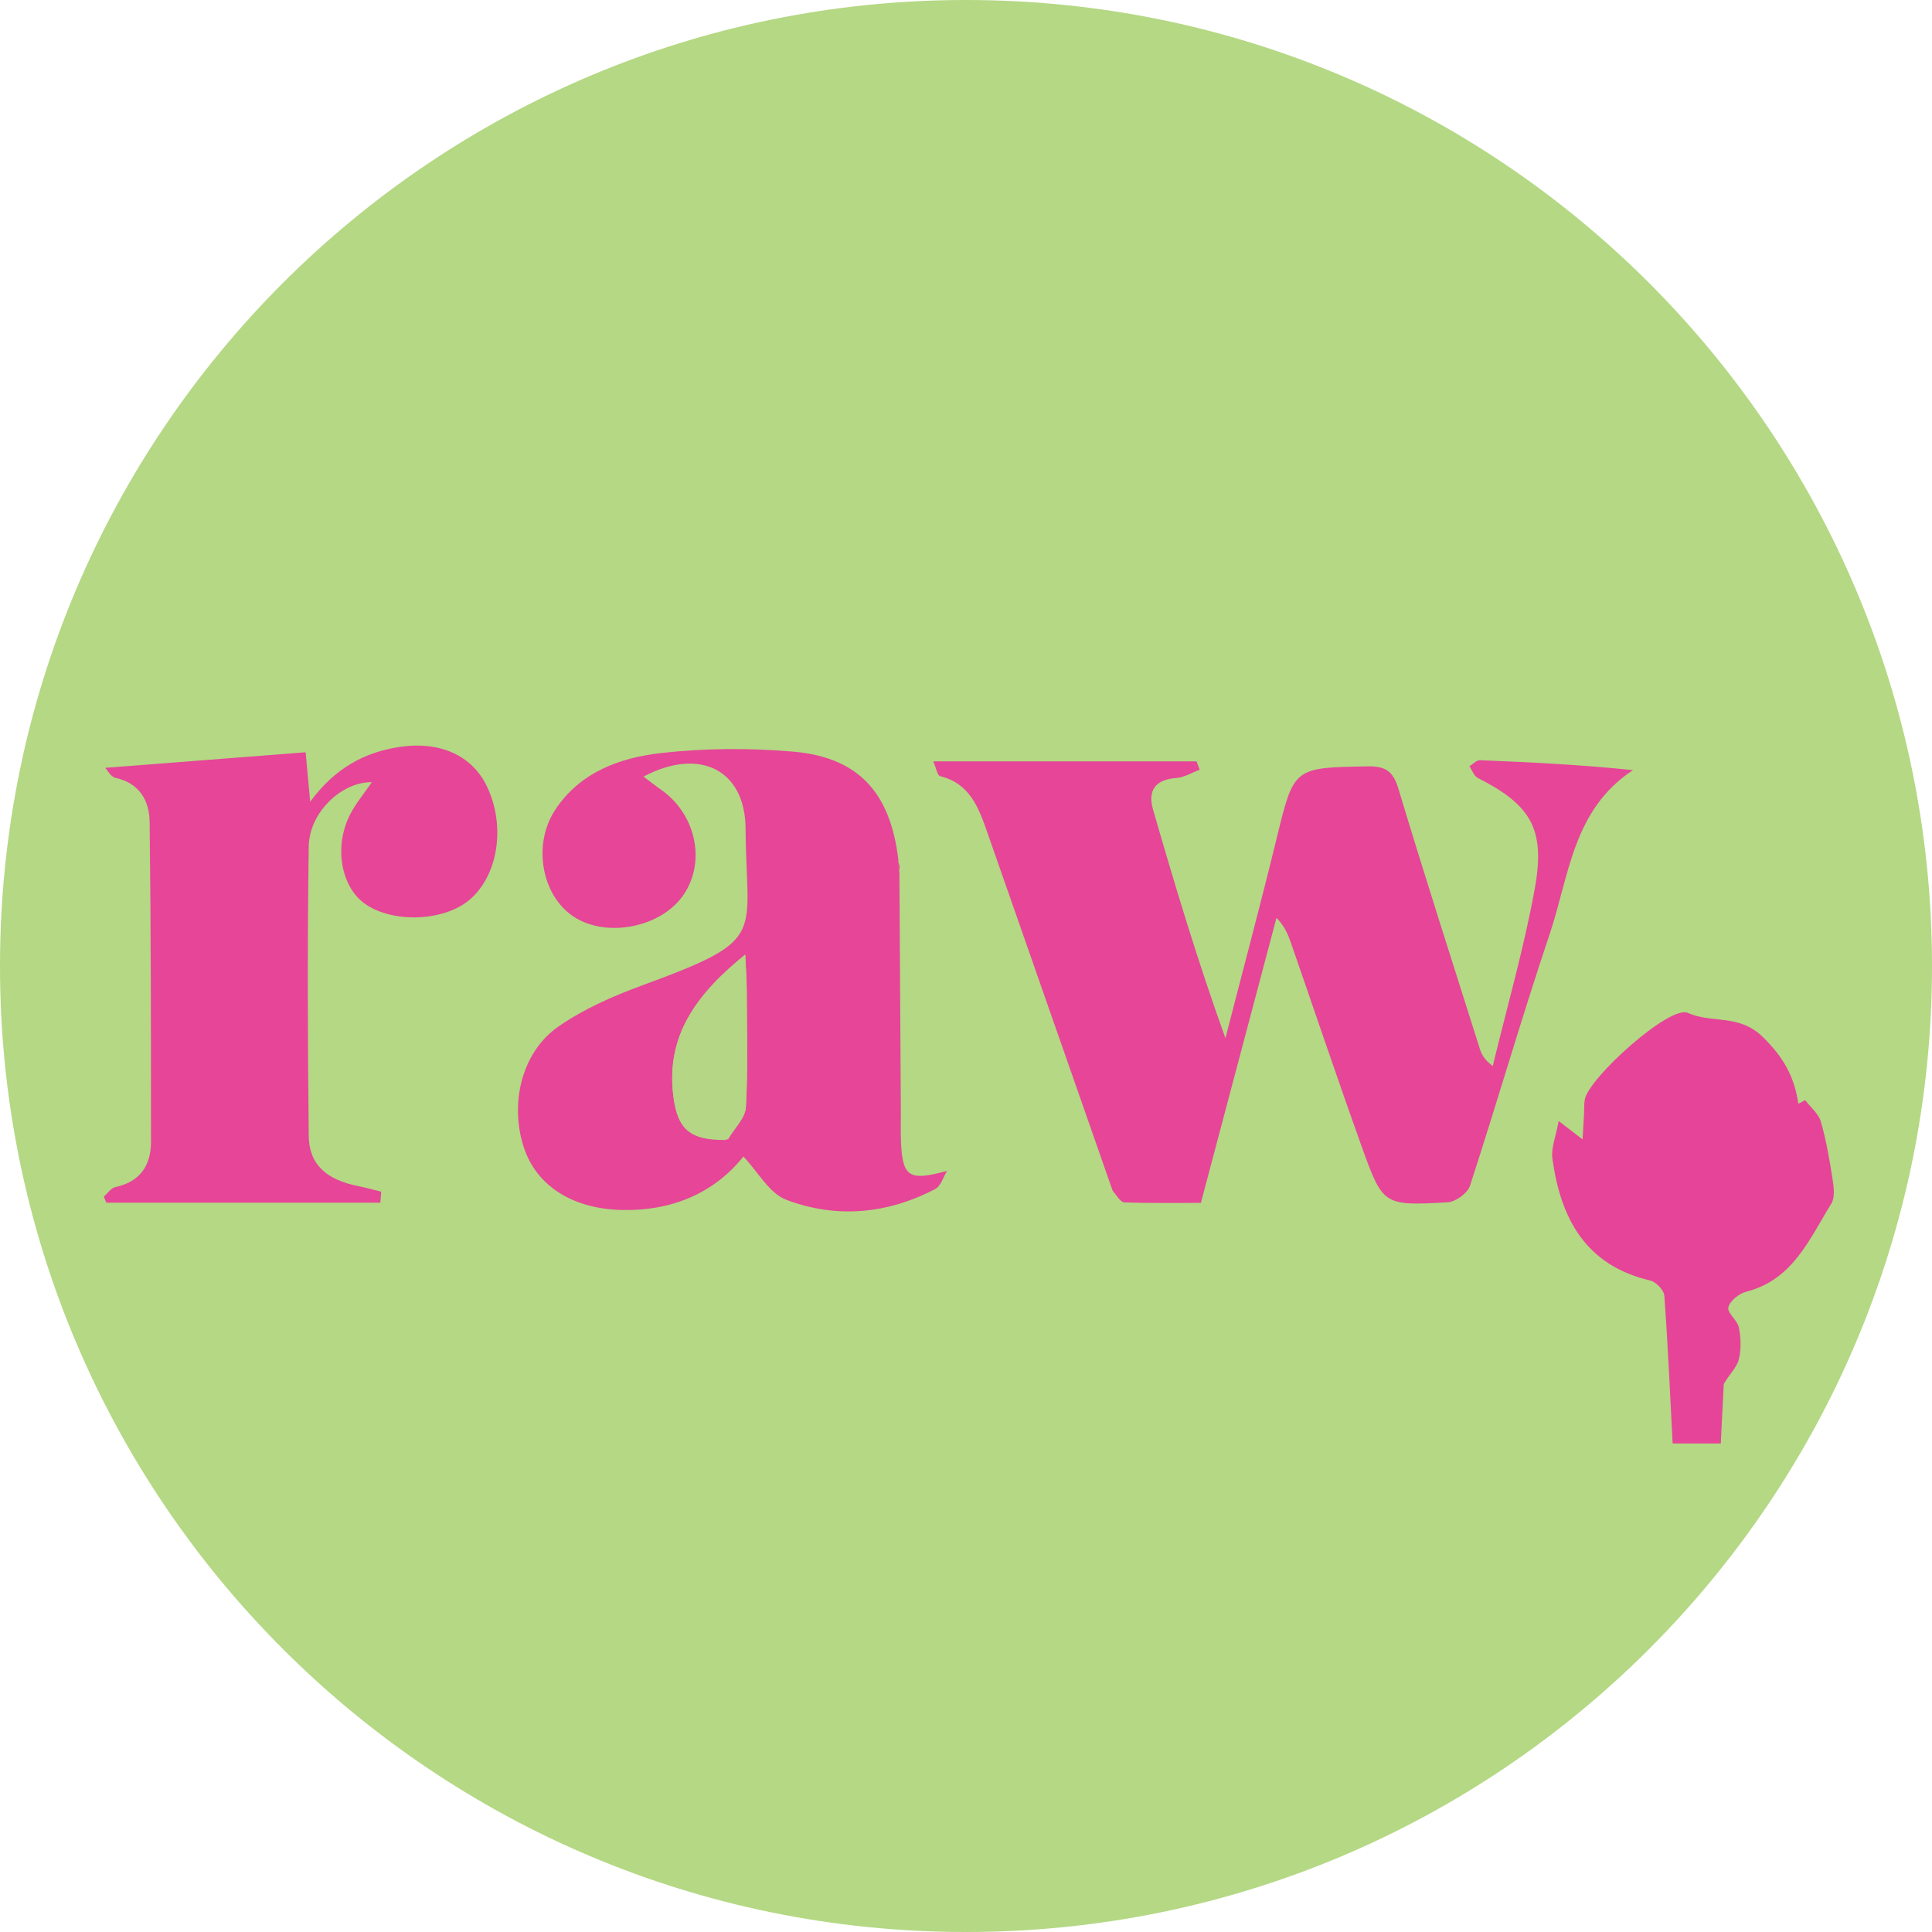
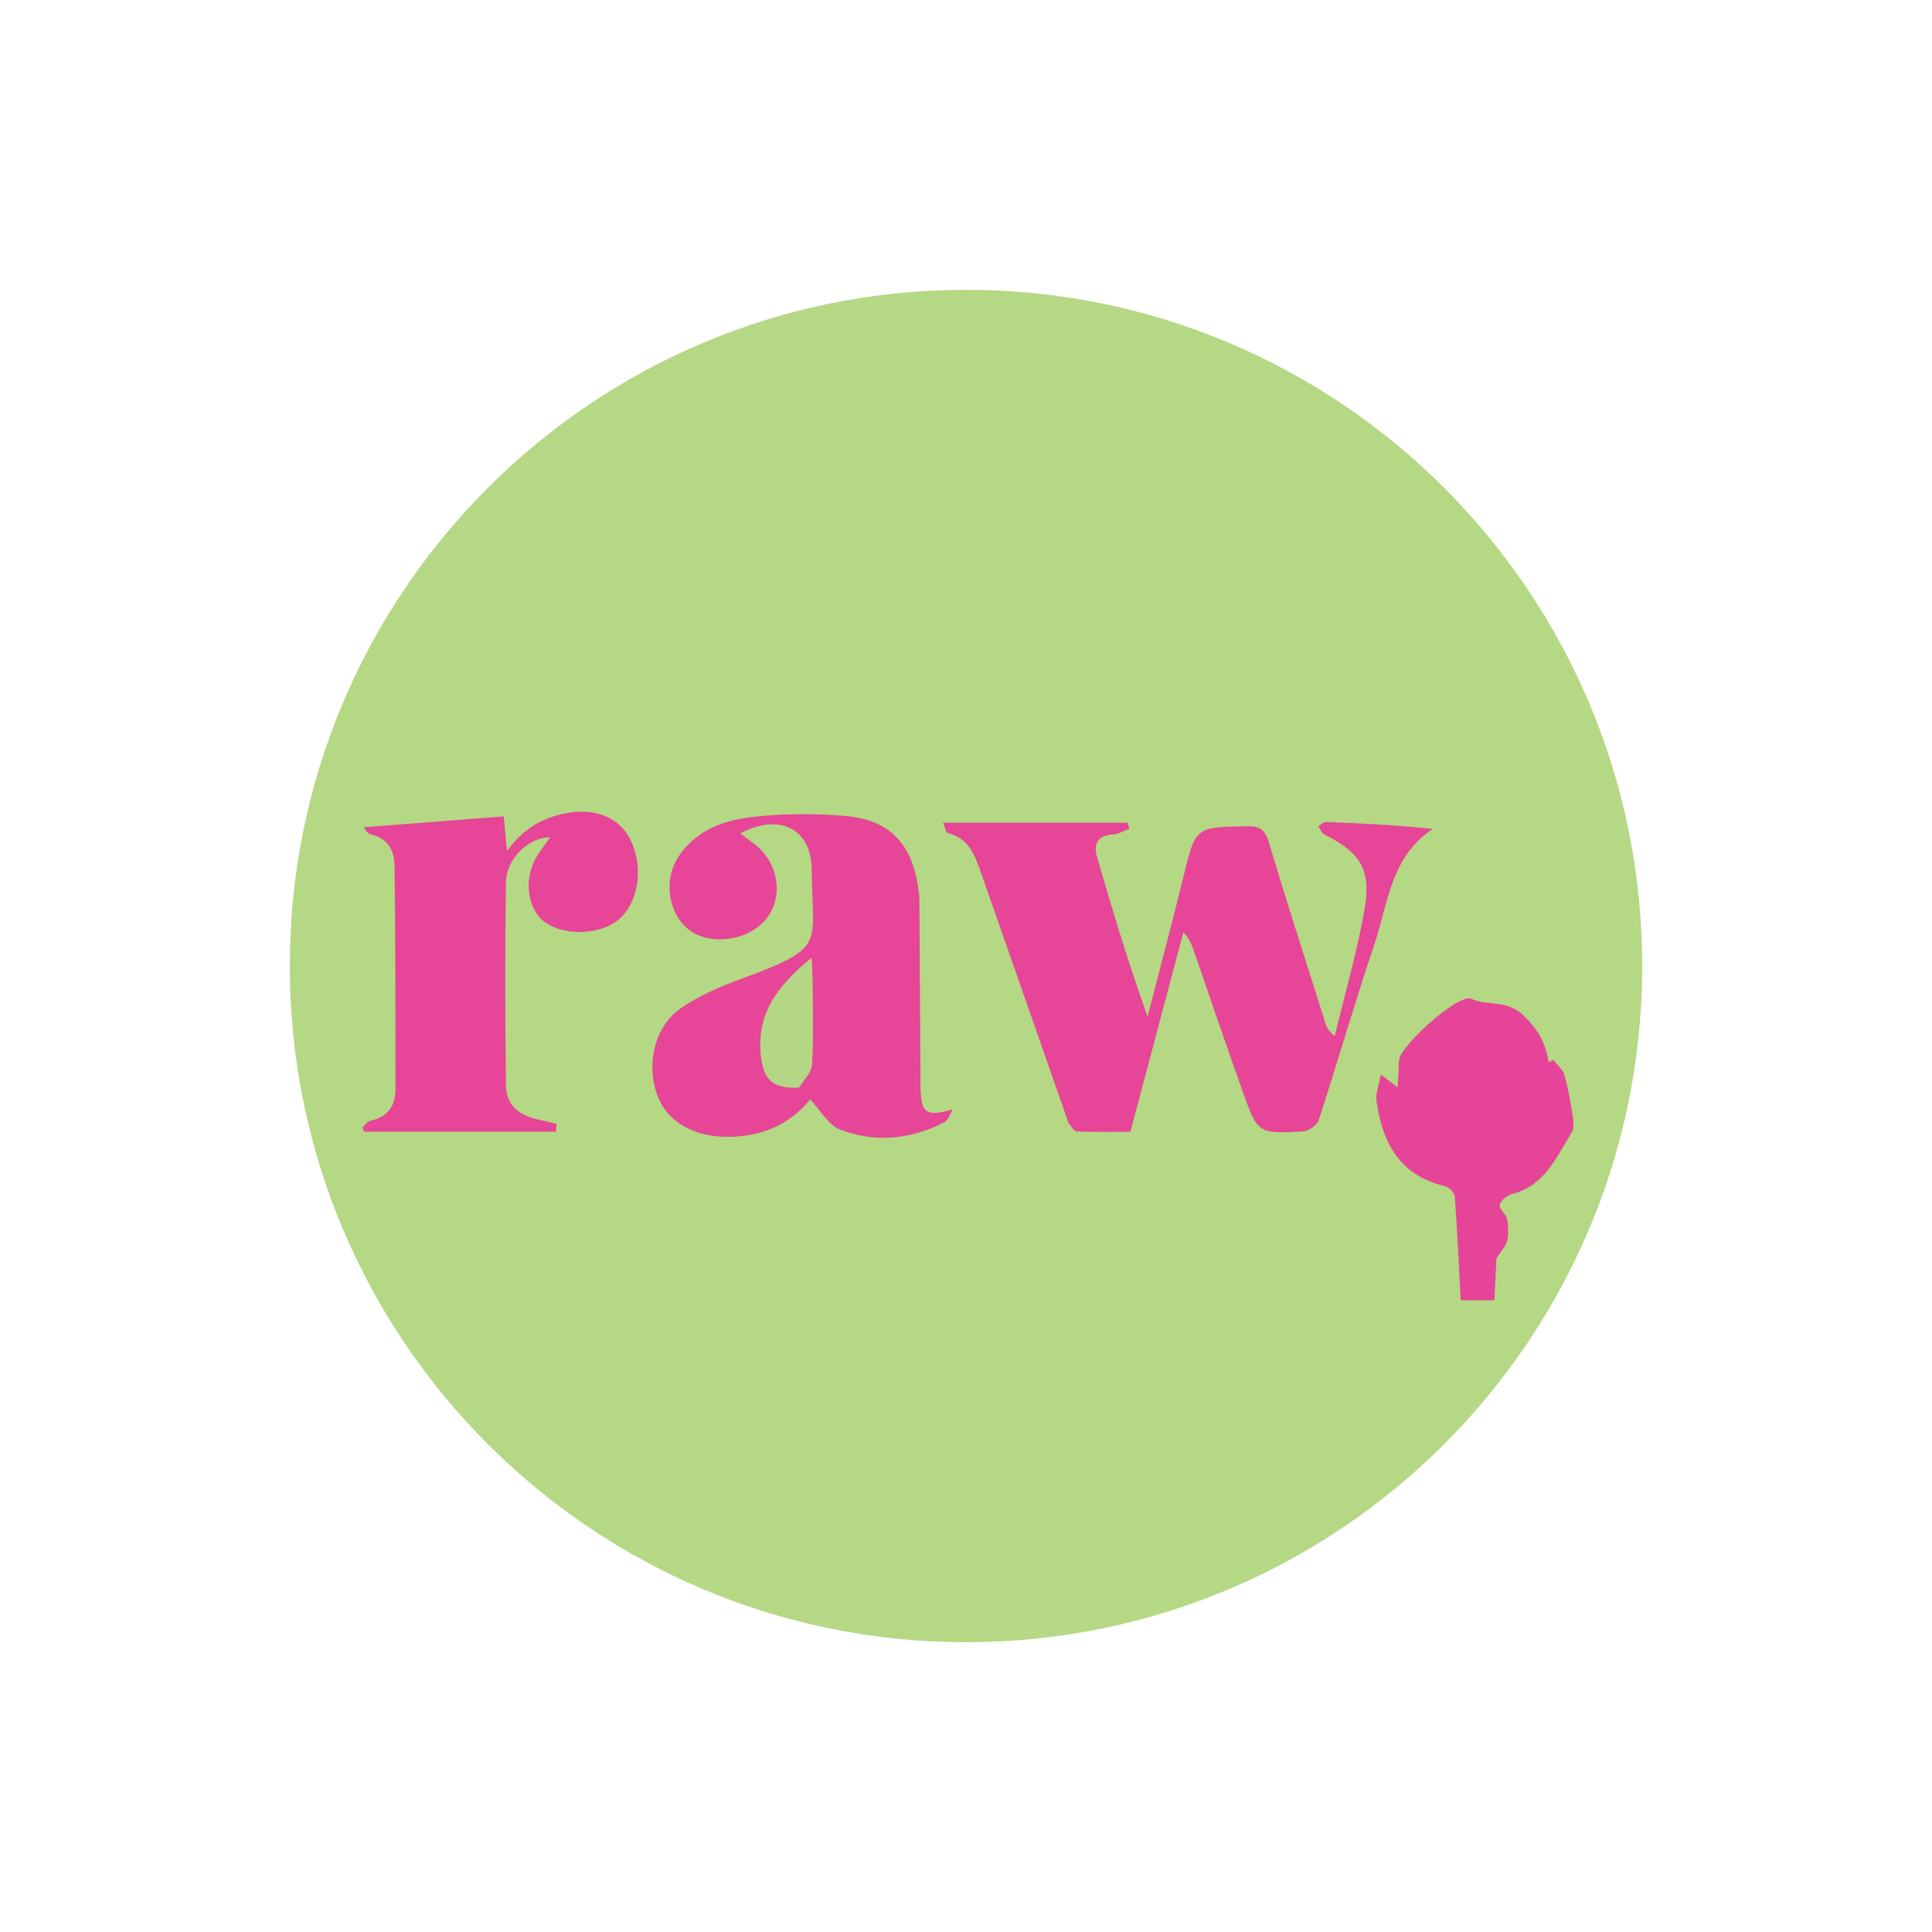
- <svg xmlns="http://www.w3.org/2000/svg" version="1.1" id="Layer_1" x="0px" y="0px" width="100%" viewBox="0 0 350 350" enable-background="new 0 0 350 350" xml:space="preserve">
-   <circle cx="175" cy="175" r="175" fill="#B4D884" />
-   <path fill="none" opacity="1" stroke="none" d=" M203.469,351   C203.614,350.337 204.159,349.179 204.851,349.084   C218.374,347.214 231.272,343.285 243.855,338.037   C267.497,328.177 287.905,313.702 305.351,295.085   C317.284,282.349 326.854,267.789 334.585,252.244   C339.284,242.796 342.439,232.52 345.647,222.414   C347.443,216.756 347.897,210.676 349.049,204.805   C349.223,203.919 349.903,203.133 350.675,202.65   C351,252.26 351,301.521 351,351   C301.979,351 252.958,351 203.469,351  z" />
-   <path fill="none" opacity="1" stroke="none" d=" M351,148.531   C350.337,148.384 349.176,147.834 349.084,147.143   C347.287,133.587 343.258,120.696 338.018,108.105   C327.865,83.706 312.93,62.568 293.309,45.08   C277.961,31.4 260.827,20.021 241.241,13.045   C231.046,9.413 220.628,6.397 210.271,3.233   C207.696,2.447 204.967,2.167 202.655,1.327   C252.26,1 301.521,1 351,1   C351,50.021 351,99.042 351,148.531  z" />
-   <path fill="none" opacity="1" stroke="none" d=" M1,203.469   C1.663,203.618 2.832,204.176 2.914,204.863   C4.501,218.167 8.5,230.789 13.579,243.104   C23.798,267.88 38.979,289.27 58.829,307.143   C69.878,317.091 82.185,325.521 95.587,332.17   C107.863,338.26 120.279,343.884 133.997,346.14   C139.317,347.015 144.468,348.915 149.348,350.674   C99.74,351 50.479,351 1,351   C1,301.979 1,252.958 1,203.469  z" />
-   <path fill="none" opacity="1" stroke="none" d=" M148.531,1   C148.381,1.663 147.823,2.829 147.133,2.915   C133.663,4.579 120.937,8.707 108.429,13.853   C83.893,23.949 62.864,39.041 45.12,58.565   C34.992,69.71 26.774,82.329 19.656,95.677   C11.809,110.395 7.332,126.241 3.096,142.203   C2.446,144.654 2.127,147.193 1.328,149.345   C1,99.74 1,50.479 1,1   C50.021,1 99.042,1 148.531,1  z" />
-   <path fill="none" opacity="1" stroke="none" d=" M153.75,1   C153.6,1.159 153.2,1.319 152.9,1.239   C153,1 153.5,1 153.75,1  z" />
-   <path fill="none" opacity="1" stroke="none" d=" M1,153.25   C1.147,153.243 1.295,153.486 1.221,153.865   C1,154 1,153.5 1,153.25  z" />
-   <path fill="#E64598" opacity="1" stroke="none" d=" M201.551,215.663   C193.884,193.777 186.366,172.277 178.853,150.775   C177.292,146.31 175.695,141.929 170.308,140.604   C169.793,140.478 169.588,139.091 169.081,137.927   C185.321,137.927 201.044,137.927 216.766,137.927   C216.955,138.432 217.143,138.937 217.332,139.442   C215.912,139.967 214.518,140.85 213.069,140.949   C209.269,141.208 207.901,143.248 208.871,146.614   C212.863,160.469 217.023,174.276 221.996,188.082   C225.096,176.036 228.317,164.019 231.262,151.935   C234.411,139.02 234.299,139.082 247.654,138.832   C250.794,138.773 252.326,139.544 253.303,142.789   C258.046,158.547 263.094,174.213 268.053,189.906   C268.387,190.964 268.87,191.976 270.428,193.127   C273.026,182.344 276.125,171.651 278.079,160.753   C279.994,150.067 277.204,145.739 267.708,140.929   C267.023,140.582 266.693,139.536 266.197,138.815   C266.836,138.434 267.488,137.7 268.11,137.724   C277.275,138.082 286.436,138.541 295.829,139.517   C284.918,146.677 284.266,158.715 280.754,169.163   C275.669,184.291 271.246,199.64 266.3,214.817   C265.865,216.151 263.702,217.723 262.263,217.804   C250.645,218.462 250.522,218.403 246.676,207.679   C242.298,195.472 238.16,183.179 233.908,170.927   C233.373,169.385 232.785,167.862 231.25,166.26   C226.735,183.283 222.22,200.306 217.55,217.912   C212.911,217.912 208.293,217.988 203.684,217.829   C203.004,217.805 202.362,216.67 201.551,215.663  z" />
-   <path fill="#E64598" opacity="1" stroke="none" d=" M162.932,157.976   C163.021,172.466 163.11,186.955 163.198,201.445   C163.209,203.277 163.145,205.113 163.225,206.942   C163.503,213.243 164.723,214 171.565,212.118   C170.871,213.236 170.446,214.868 169.443,215.393   C160.756,219.937 151.502,220.798 142.432,217.346   C139.356,216.175 137.314,212.289 134.674,209.511   C129.399,216.116 121.655,219.521 112.207,219.183   C103.631,218.877 97.232,214.794 94.948,208.001   C92.256,199.992 94.48,190.597 101.193,185.945   C105.764,182.778 111.062,180.449 116.318,178.519   C139.263,170.093 135.196,169.881 135.073,150.137   C135.007,139.39 126.686,135.329 116.575,140.689   C117.719,141.546 118.712,142.333 119.748,143.057   C126.02,147.439 127.904,155.951 123.92,161.972   C119.914,168.025 109.826,170.041 103.821,165.989   C98.096,162.127 96.465,152.979 100.563,146.737   C105.062,139.884 112.279,137.273 119.752,136.423   C127.608,135.53 135.679,135.497 143.568,136.155   C155.394,137.142 161.319,143.46 162.75,155.817   C162.698,156.921 162.815,157.448 162.932,157.976  M131.907,206.392   C133.031,204.45 135.013,202.555 135.124,200.557   C135.521,193.441 135.298,186.29 135.271,179.153   C135.264,177.305 135.115,175.459 135.001,172.938   C126.201,180.078 120.558,187.615 122.002,198.679   C122.773,204.592 124.994,206.609 131.907,206.392  z" />
-   <path fill="#E64598" opacity="1" stroke="none" d=" M50.999,217.881   C40.089,217.881 29.678,217.881 19.267,217.881   C19.113,217.516 18.958,217.15 18.804,216.784   C19.502,216.184 20.122,215.212 20.912,215.045   C25.437,214.084 27.357,211.089 27.357,206.799   C27.356,187.504 27.347,168.208 27.108,148.915   C27.061,145.076 25.302,141.877 20.915,140.915   C20.069,140.729 19.45,139.508 19.056,139.103   C31.328,138.15 43.215,137.227 55.369,136.283   C55.627,139.101 55.86,141.638 56.19,145.242   C60.701,139.151 66.015,136.245 72.556,135.29   C79.559,134.267 85.457,136.773 88.174,142.384   C91.668,149.597 90.263,158.681 84.974,163.077   C80.345,166.925 71.187,167.264 66.173,163.773   C61.737,160.685 60.433,153.27 63.48,147.449   C64.545,145.414 66.057,143.613 67.365,141.705   C61.962,141.597 56.02,147.124 55.93,153.361   C55.679,170.835 55.735,188.317 55.931,205.793   C55.989,210.971 59.153,213.73 64.889,214.873   C66.292,215.152 67.671,215.544 69.061,215.884   C69.008,216.55 68.955,217.215 68.902,217.88   C63.101,217.88 57.299,217.88 50.999,217.881  z" />
-   <path fill="#E64498" opacity="1" stroke="none" d=" M312.279,250.73   C312.077,254.458 311.919,257.762 311.74,261.501   C308.461,261.501 305.433,261.501 303.016,261.501   C302.532,252.252 302.151,243.466 301.504,234.7   C301.43,233.705 299.996,232.222 298.956,231.978   C287.212,229.231 282.712,220.706 281.231,209.879   C280.968,207.954 281.866,205.87 282.368,203.082   C284.263,204.54 285.32,205.354 286.698,206.414   C286.804,204.58 286.891,203.134 286.97,201.687   C287.015,200.855 286.958,200.007 287.1,199.193   C287.784,195.282 302.513,182.02 305.754,183.493   C310.081,185.458 314.991,183.619 319.306,187.818   C323.126,191.537 325.079,195.087 325.787,199.952   C326.199,199.736 326.612,199.52 327.024,199.303   C328.001,200.594 329.444,201.75 329.864,203.201   C330.849,206.606 331.443,210.137 331.99,213.648   C332.215,215.092 332.447,216.951 331.762,218.053   C327.789,224.449 324.813,231.862 316.324,234.011   C315.032,234.338 313.367,235.69 313.109,236.844   C312.881,237.86 314.768,239.189 315.023,240.514   C315.385,242.393 315.457,244.486 314.988,246.318   C314.615,247.778 313.248,248.985 312.279,250.73  z" />
-   <path fill="#E83599" opacity="1" stroke="none" d=" M162.971,157.654   C162.815,157.448 162.698,156.921 162.726,156.221   C162.918,156.477 162.964,156.905 162.971,157.654  z" />
-   <path fill="#B5D684" opacity="1" stroke="none" d=" M131.523,206.521   C124.994,206.609 122.773,204.592 122.002,198.679   C120.558,187.615 126.201,180.078 135.001,172.938   C135.115,175.459 135.264,177.305 135.271,179.153   C135.298,186.29 135.521,193.441 135.124,200.557   C135.013,202.555 133.031,204.45 131.523,206.521  z" />
+ <svg xmlns="http://www.w3.org/2000/svg" viewBox="0 0 500 500">
+   <circle cx="250" cy="250" r="175" fill="#B4D884" />
+   <path fill="#E64598" opacity="1" stroke="none" d="M 276.552 290.663 C 268.885 268.777 261.367 247.277 253.853 225.775 C 252.293 221.31 250.696 216.929 245.309 215.604 C 244.794 215.478 244.588 214.091 244.081 212.926 C 260.322 212.926 276.044 212.926 291.767 212.926 C 291.955 213.432 292.144 213.937 292.332 214.442 C 290.913 214.967 289.518 215.85 288.07 215.949 C 284.27 216.208 282.901 218.248 283.871 221.614 C 287.864 235.469 292.023 249.276 296.997 263.082 C 300.097 251.036 303.317 239.019 306.263 226.935 C 309.411 214.02 309.299 214.082 322.654 213.832 C 325.794 213.773 327.327 214.544 328.303 217.789 C 333.047 233.547 338.095 249.213 343.053 264.906 C 343.388 265.964 343.871 266.975 345.429 268.126 C 348.027 257.344 351.126 246.651 353.079 235.753 C 354.995 225.067 352.204 220.739 342.709 215.929 C 342.024 215.582 341.693 214.536 341.198 213.815 C 341.836 213.434 342.488 212.7 343.111 212.724 C 352.276 213.082 361.437 213.541 370.829 214.517 C 359.918 221.677 359.266 233.715 355.754 244.163 C 350.669 259.291 346.246 274.64 341.301 289.817 C 340.866 291.151 338.703 292.723 337.264 292.804 C 325.646 293.462 325.523 293.403 321.676 282.679 C 317.298 270.472 313.16 258.179 308.909 245.927 C 308.374 244.385 307.785 242.862 306.25 241.26 C 301.735 258.283 297.22 275.306 292.551 292.912 C 287.911 292.912 283.294 292.988 278.684 292.829 C 278.004 292.805 277.362 291.67 276.552 290.663 Z" />
+   <path fill="#E64598" opacity="1" stroke="none" d="M 237.933 232.976 C 238.022 247.465 238.111 261.955 238.198 276.445 C 238.209 278.277 238.145 280.113 238.226 281.942 C 238.503 288.243 239.723 289 246.565 287.118 C 245.872 288.236 245.447 289.868 244.443 290.393 C 235.756 294.937 226.502 295.798 217.432 292.346 C 214.357 291.175 212.315 287.289 209.675 284.511 C 204.4 291.116 196.655 294.521 187.207 294.183 C 178.632 293.877 172.232 289.794 169.949 283.001 C 167.257 274.992 169.481 265.597 176.193 260.945 C 180.764 257.778 186.062 255.449 191.319 253.519 C 214.264 245.093 210.197 244.881 210.074 225.137 C 210.007 214.39 201.687 210.329 191.575 215.689 C 192.72 216.546 193.712 217.333 194.749 218.057 C 201.02 222.439 202.904 230.951 198.92 236.972 C 194.914 243.025 184.826 245.041 178.821 240.989 C 173.096 237.126 171.466 227.979 175.563 221.737 C 180.063 214.884 187.279 212.273 194.752 211.423 C 202.609 210.53 210.68 210.497 218.568 211.155 C 230.395 212.142 236.32 218.46 237.75 230.817 C 237.698 231.921 237.816 232.448 237.933 232.976 M 206.907 281.392 C 208.031 279.449 210.013 277.555 210.125 275.557 C 210.521 268.441 210.298 261.29 210.271 254.153 C 210.264 252.305 210.116 250.459 210.002 247.938 C 201.201 255.078 195.558 262.615 197.002 273.679 C 197.774 279.592 199.995 281.609 206.907 281.392 Z" />
+   <path fill="#E64598" opacity="1" stroke="none" d="M 125.999 292.881 C 115.089 292.881 104.678 292.881 94.268 292.881 C 94.113 292.515 93.959 292.15 93.804 291.784 C 94.503 291.184 95.122 290.212 95.912 290.045 C 100.437 289.084 102.358 286.089 102.358 281.799 C 102.356 262.504 102.347 243.208 102.109 223.915 C 102.061 220.076 100.303 216.877 95.915 215.915 C 95.07 215.729 94.451 214.508 94.056 214.103 C 106.329 213.15 118.216 212.227 130.37 211.283 C 130.628 214.101 130.86 216.638 131.19 220.242 C 135.701 214.151 141.016 211.245 147.556 210.29 C 154.559 209.267 160.457 211.773 163.175 217.384 C 166.668 224.597 165.264 233.681 159.975 238.077 C 155.345 241.925 146.187 242.264 141.173 238.773 C 136.738 235.685 135.434 228.27 138.48 222.449 C 139.546 220.414 141.057 218.613 142.365 216.705 C 136.963 216.597 131.021 222.124 130.931 228.361 C 130.68 245.835 130.736 263.317 130.932 280.793 C 130.99 285.971 134.153 288.73 139.89 289.872 C 141.292 290.152 142.672 290.544 144.062 290.884 C 144.009 291.549 143.955 292.215 143.902 292.88 C 138.101 292.88 132.3 292.88 125.999 292.881 Z" />
+   <path fill="#E64498" opacity="1" stroke="none" d="M 387.28 325.73 C 387.078 329.458 386.92 332.762 386.741 336.501 C 383.462 336.501 380.433 336.501 378.017 336.501 C 377.532 327.252 377.152 318.466 376.504 309.7 C 376.431 308.705 374.997 307.221 373.957 306.978 C 362.213 304.231 357.713 295.706 356.232 284.879 C 355.968 282.954 356.867 280.87 357.368 278.082 C 359.263 279.54 360.32 280.354 361.698 281.414 C 361.804 279.58 361.892 278.134 361.971 276.687 C 362.016 275.855 361.958 275.007 362.1 274.193 C 362.785 270.282 377.514 257.02 380.755 258.492 C 385.081 260.458 389.992 258.619 394.306 262.818 C 398.126 266.537 400.08 270.087 400.788 274.952 C 401.2 274.736 401.612 274.52 402.024 274.303 C 403.002 275.594 404.445 276.749 404.865 278.201 C 405.849 281.606 406.443 285.136 406.99 288.648 C 407.215 290.092 407.448 291.951 406.763 293.053 C 402.789 299.449 399.813 306.862 391.324 309.011 C 390.033 309.338 388.367 310.69 388.109 311.844 C 387.882 312.86 389.769 314.189 390.024 315.514 C 390.385 317.393 390.457 319.486 389.989 321.318 C 389.615 322.778 388.249 323.985 387.28 325.73 Z" />
+   <path fill="#E83599" opacity="1" stroke="none" d="M 237.972 232.654 C 237.816 232.448 237.698 231.921 237.727 231.221 C 237.919 231.477 237.965 231.905 237.972 232.654 Z" />
+   <path fill="#B5D684" opacity="1" stroke="none" d="M 206.523 281.52 C 199.995 281.609 197.774 279.592 197.002 273.679 C 195.558 262.615 201.201 255.078 210.002 247.938 C 210.116 250.459 210.264 252.305 210.271 254.153 C 210.298 261.29 210.521 268.441 210.125 275.557 C 210.013 277.555 208.031 279.449 206.523 281.52 Z" />
</svg>
